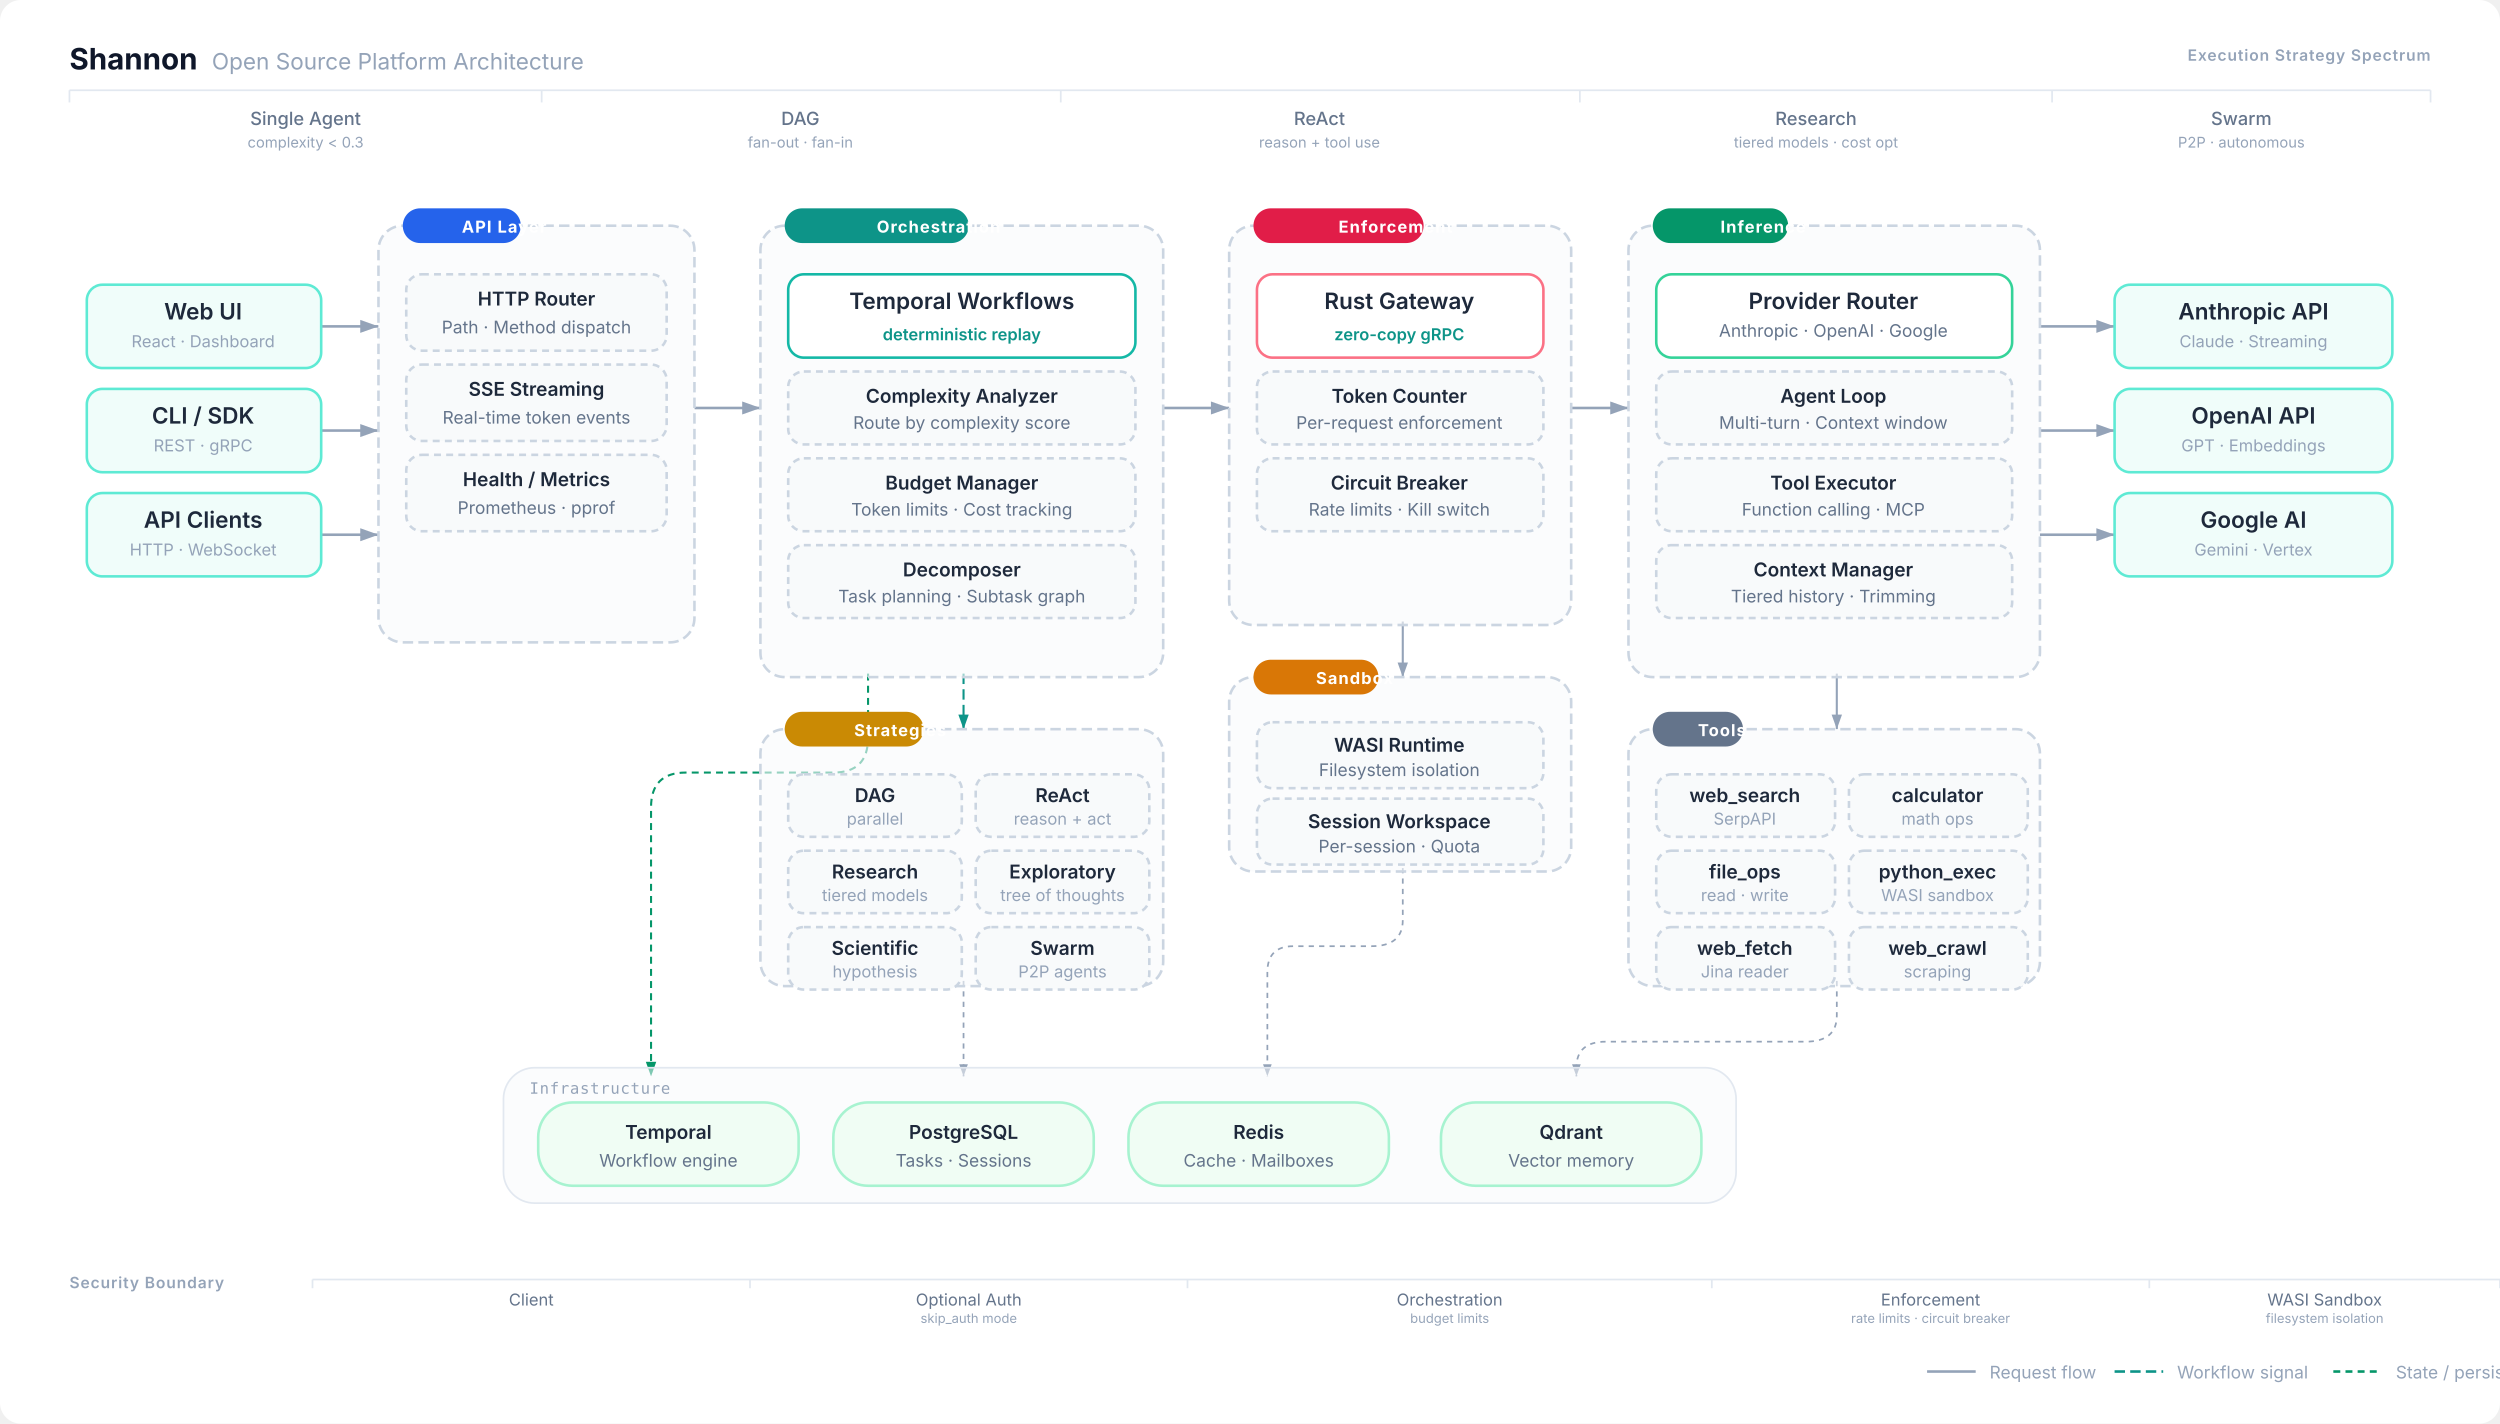
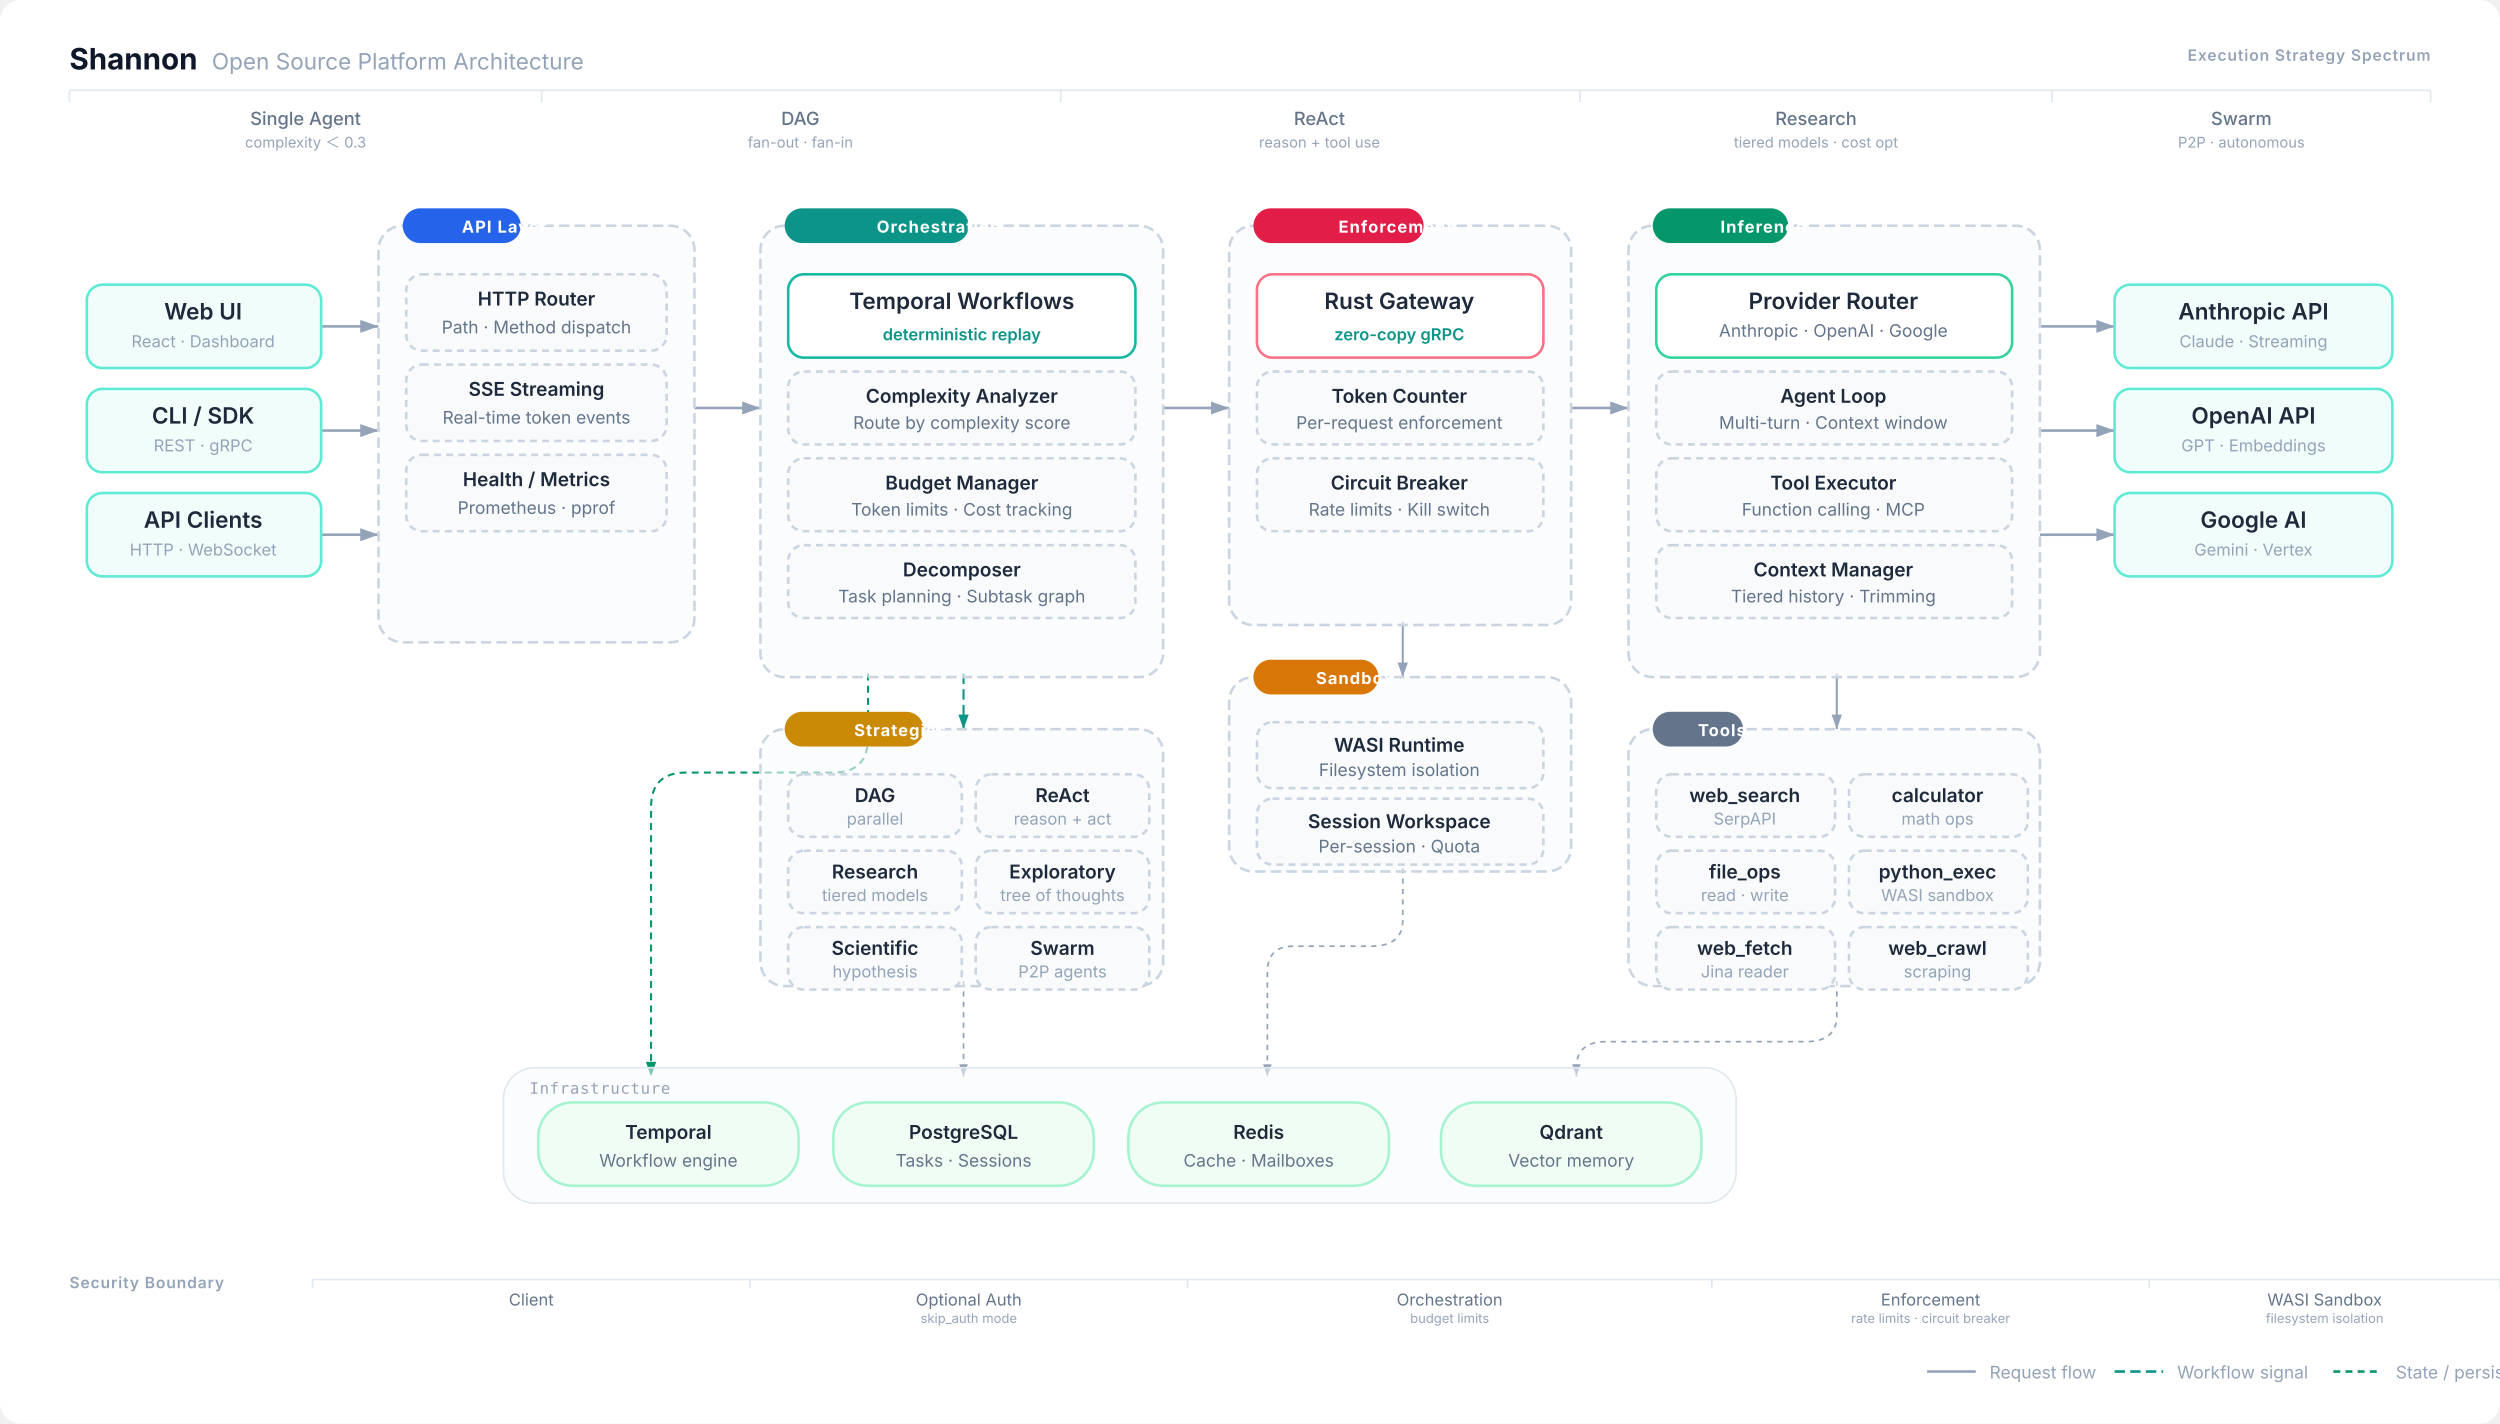
<svg xmlns="http://www.w3.org/2000/svg" viewBox="0 0 1440 820">
  <defs>
    <style>
      .title { font: 700 17px -apple-system, 'Inter', 'Segoe UI', sans-serif; fill: #0f172a; }
      .title-sub { font: 400 13px -apple-system, 'Inter', sans-serif; fill: #94a3b8; }
      .tag { font: 700 9.5px -apple-system, 'Inter', sans-serif; fill: #fff; letter-spacing: 0.6px; text-transform: uppercase; }
      .box-text { font: 600 13px -apple-system, 'Inter', sans-serif; fill: #1e293b; text-anchor: middle; }
      .box-text-sm { font: 600 11px -apple-system, 'Inter', sans-serif; fill: #1e293b; text-anchor: middle; }
      .box-text-white { font: 600 13px -apple-system, 'Inter', sans-serif; fill: #fff; text-anchor: middle; }
      .sub { font: 400 10px -apple-system, 'Inter', sans-serif; fill: #64748b; text-anchor: middle; }
      .sub-white { font: 400 10px -apple-system, 'Inter', sans-serif; fill: rgba(255,255,255,0.8); text-anchor: middle; }
      .tech { font: 400 9.5px -apple-system, 'Inter', sans-serif; fill: #94a3b8; text-anchor: middle; }
      .metric { font: 600 9.5px -apple-system, 'Inter', sans-serif; fill: #0d9488; text-anchor: middle; }
      .spectrum-text { font: 500 10.5px -apple-system, 'Inter', sans-serif; fill: #64748b; text-anchor: middle; }
      .spectrum-label { font: 400 8.5px -apple-system, 'Inter', sans-serif; fill: #94a3b8; text-anchor: middle; }
      .spectrum-title { font: 600 9px -apple-system, 'Inter', sans-serif; fill: #94a3b8; letter-spacing: 0.5px; text-transform: uppercase; text-anchor: end; }
      .sec-title { font: 600 9px -apple-system, 'Inter', sans-serif; fill: #94a3b8; letter-spacing: 0.5px; text-transform: uppercase; }
      .sec-text { font: 400 9.5px -apple-system, 'Inter', sans-serif; fill: #64748b; text-anchor: middle; }
      .sec-sub { font: 400 7.5px -apple-system, 'Inter', sans-serif; fill: #94a3b8; text-anchor: middle; }
      .infra-label { font: 500 9px 'SF Mono', 'Menlo', monospace; fill: #94a3b8; letter-spacing: 0.4px; }
      .legend-text { font: 400 10px -apple-system, 'Inter', sans-serif; fill: #94a3b8; }
    </style>
    <marker id="ah" markerWidth="7" markerHeight="5" refX="7" refY="2.5" orient="auto">
      <polygon points="0 0, 7 2.5, 0 5" fill="#94a3b8" />
    </marker>
    <marker id="ah-signal" markerWidth="7" markerHeight="5" refX="7" refY="2.5" orient="auto">
      <polygon points="0 0, 7 2.5, 0 5" fill="#0d9488" />
    </marker>
    <marker id="ah-state" markerWidth="7" markerHeight="5" refX="7" refY="2.5" orient="auto">
      <polygon points="0 0, 7 2.5, 0 5" fill="#059669" />
    </marker>
  </defs>
  <rect width="1440" height="820" fill="#ffffff" rx="12" />
  <text x="40" y="40" class="title">Shannon</text>
  <text x="122" y="40" class="title-sub">Open Source Platform Architecture</text>
  <text x="1400" y="35" class="spectrum-title">Execution Strategy Spectrum</text>
  <g transform="translate(40, 52)">
    <line x1="0" y1="0" x2="1360" y2="0" stroke="#e2e8f0" stroke-width="1" />
    <line x1="0" y1="0" x2="0" y2="7" stroke="#e2e8f0" stroke-width="1" />
    <line x1="272" y1="0" x2="272" y2="7" stroke="#e2e8f0" stroke-width="1" />
    <line x1="571" y1="0" x2="571" y2="7" stroke="#e2e8f0" stroke-width="1" />
    <line x1="870" y1="0" x2="870" y2="7" stroke="#e2e8f0" stroke-width="1" />
    <line x1="1142" y1="0" x2="1142" y2="7" stroke="#e2e8f0" stroke-width="1" />
    <line x1="1360" y1="0" x2="1360" y2="7" stroke="#e2e8f0" stroke-width="1" />
    <text x="136" y="20" class="spectrum-text">Single Agent</text>
-     <text x="136" y="33" class="spectrum-label">complexity &lt; 0.3</text>
+     <text x="136" y="33" class="spectrum-label">complexity ＜ 0.3</text>
    <text x="421" y="20" class="spectrum-text">DAG</text>
    <text x="421" y="33" class="spectrum-label">fan-out · fan-in</text>
    <text x="720" y="20" class="spectrum-text">ReAct</text>
    <text x="720" y="33" class="spectrum-label">reason + tool use</text>
    <text x="1006" y="20" class="spectrum-text">Research</text>
    <text x="1006" y="33" class="spectrum-label">tiered models · cost opt</text>
    <text x="1251" y="20" class="spectrum-text">Swarm</text>
    <text x="1251" y="33" class="spectrum-label">P2P · autonomous</text>
  </g>
  <line x1="185" y1="188" x2="218" y2="188" stroke="#94a3b8" stroke-width="1.5" marker-end="url(#ah)" />
  <line x1="185" y1="248" x2="218" y2="248" stroke="#94a3b8" stroke-width="1.5" marker-end="url(#ah)" />
  <line x1="185" y1="308" x2="218" y2="308" stroke="#94a3b8" stroke-width="1.5" marker-end="url(#ah)" />
  <line x1="400" y1="235" x2="438" y2="235" stroke="#94a3b8" stroke-width="1.5" marker-end="url(#ah)" />
  <line x1="670" y1="235" x2="708" y2="235" stroke="#94a3b8" stroke-width="1.5" marker-end="url(#ah)" />
  <line x1="905" y1="235" x2="938" y2="235" stroke="#94a3b8" stroke-width="1.5" marker-end="url(#ah)" />
  <line x1="1175" y1="188" x2="1218" y2="188" stroke="#94a3b8" stroke-width="1.5" marker-end="url(#ah)" />
  <line x1="1175" y1="248" x2="1218" y2="248" stroke="#94a3b8" stroke-width="1.5" marker-end="url(#ah)" />
  <line x1="1175" y1="308" x2="1218" y2="308" stroke="#94a3b8" stroke-width="1.5" marker-end="url(#ah)" />
  <line x1="555" y1="388" x2="555" y2="420" stroke="#0d9488" stroke-width="1.2" stroke-dasharray="6,3" marker-end="url(#ah-signal)" />
  <line x1="808" y1="358" x2="808" y2="390" stroke="#94a3b8" stroke-width="1.2" marker-end="url(#ah)" />
  <line x1="1058" y1="388" x2="1058" y2="420" stroke="#94a3b8" stroke-width="1.2" marker-end="url(#ah)" />
  <path d="M 500 388 L 500 425 Q 500 445, 480 445 L 395 445 Q 375 445, 375 465 L 375 620" stroke="#059669" stroke-width="1.2" stroke-dasharray="4,3" fill="none" marker-end="url(#ah-state)" />
  <path d="M 555 565 L 555 620" stroke="#94a3b8" stroke-width="1" stroke-dasharray="3,3" fill="none" marker-end="url(#ah)" />
  <path d="M 808 500 L 808 530 Q 808 545, 790 545 L 745 545 Q 730 545, 730 560 L 730 620" stroke="#94a3b8" stroke-width="1" stroke-dasharray="3,3" fill="none" marker-end="url(#ah)" />
  <path d="M 1058 565 L 1058 585 Q 1058 600, 1040 600 L 925 600 Q 908 600, 908 615 L 908 620" stroke="#94a3b8" stroke-width="1" stroke-dasharray="3,3" fill="none" marker-end="url(#ah)" />
  <rect x="50" y="164" width="135" height="48" fill="#f0fdfa" stroke="#5eead4" stroke-width="1.5" rx="9" />
  <text x="117" y="184" class="box-text">Web UI</text>
  <text x="117" y="200" class="tech">React · Dashboard</text>
  <rect x="50" y="224" width="135" height="48" fill="#f0fdfa" stroke="#5eead4" stroke-width="1.5" rx="9" />
  <text x="117" y="244" class="box-text">CLI / SDK</text>
  <text x="117" y="260" class="tech">REST · gRPC</text>
  <rect x="50" y="284" width="135" height="48" fill="#f0fdfa" stroke="#5eead4" stroke-width="1.5" rx="9" />
  <text x="117" y="304" class="box-text">API Clients</text>
  <text x="117" y="320" class="tech">HTTP · WebSocket</text>
  <rect x="218" y="130" width="182" height="240" fill="rgba(248,250,252,0.6)" stroke="#cbd5e1" stroke-width="1.5" stroke-dasharray="6,3" rx="14" />
  <rect x="232" y="120" width="68" height="20" fill="#2563eb" rx="10" />
  <text x="266" y="134" class="tag">API Layer</text>
  <rect x="234" y="158" width="150" height="44" fill="#f8fafb" stroke="#cbd5e1" stroke-width="1.5" stroke-dasharray="4,3" rx="9" />
  <text x="309" y="176" class="box-text-sm">HTTP Router</text>
  <text x="309" y="192" class="sub">Path · Method dispatch</text>
  <rect x="234" y="210" width="150" height="44" fill="#f8fafb" stroke="#cbd5e1" stroke-width="1.5" stroke-dasharray="4,3" rx="9" />
  <text x="309" y="228" class="box-text-sm">SSE Streaming</text>
  <text x="309" y="244" class="sub">Real-time token events</text>
  <rect x="234" y="262" width="150" height="44" fill="#f8fafb" stroke="#cbd5e1" stroke-width="1.5" stroke-dasharray="4,3" rx="9" />
  <text x="309" y="280" class="box-text-sm">Health / Metrics</text>
  <text x="309" y="296" class="sub">Prometheus · pprof</text>
  <rect x="438" y="130" width="232" height="260" fill="rgba(248,250,252,0.6)" stroke="#cbd5e1" stroke-width="1.5" stroke-dasharray="6,3" rx="14" />
  <rect x="452" y="120" width="106" height="20" fill="#0d9488" rx="10" />
  <text x="505" y="134" class="tag">Orchestration</text>
  <rect x="454" y="158" width="200" height="48" fill="#fff" stroke="#14b8a6" stroke-width="1.5" rx="9" />
  <text x="554" y="178" class="box-text">Temporal Workflows</text>
  <text x="554" y="196" class="metric">deterministic replay</text>
  <rect x="454" y="214" width="200" height="42" fill="#f8fafb" stroke="#cbd5e1" stroke-width="1.5" stroke-dasharray="4,3" rx="9" />
  <text x="554" y="232" class="box-text-sm">Complexity Analyzer</text>
  <text x="554" y="247" class="sub">Route by complexity score</text>
  <rect x="454" y="264" width="200" height="42" fill="#f8fafb" stroke="#cbd5e1" stroke-width="1.5" stroke-dasharray="4,3" rx="9" />
  <text x="554" y="282" class="box-text-sm">Budget Manager</text>
  <text x="554" y="297" class="sub">Token limits · Cost tracking</text>
  <rect x="454" y="314" width="200" height="42" fill="#f8fafb" stroke="#cbd5e1" stroke-width="1.5" stroke-dasharray="4,3" rx="9" />
  <text x="554" y="332" class="box-text-sm">Decomposer</text>
  <text x="554" y="347" class="sub">Task planning · Subtask graph</text>
  <rect x="708" y="130" width="197" height="230" fill="rgba(248,250,252,0.6)" stroke="#cbd5e1" stroke-width="1.5" stroke-dasharray="6,3" rx="14" />
  <rect x="722" y="120" width="98" height="20" fill="#e11d48" rx="10" />
  <text x="771" y="134" class="tag">Enforcement</text>
  <rect x="724" y="158" width="165" height="48" fill="#fff" stroke="#fb7185" stroke-width="1.5" rx="9" />
  <text x="806" y="178" class="box-text">Rust Gateway</text>
  <text x="806" y="196" class="metric">zero-copy gRPC</text>
  <rect x="724" y="214" width="165" height="42" fill="#f8fafb" stroke="#cbd5e1" stroke-width="1.5" stroke-dasharray="4,3" rx="9" />
  <text x="806" y="232" class="box-text-sm">Token Counter</text>
  <text x="806" y="247" class="sub">Per-request enforcement</text>
  <rect x="724" y="264" width="165" height="42" fill="#f8fafb" stroke="#cbd5e1" stroke-width="1.5" stroke-dasharray="4,3" rx="9" />
  <text x="806" y="282" class="box-text-sm">Circuit Breaker</text>
  <text x="806" y="297" class="sub">Rate limits · Kill switch</text>
  <rect x="938" y="130" width="237" height="260" fill="rgba(248,250,252,0.6)" stroke="#cbd5e1" stroke-width="1.5" stroke-dasharray="6,3" rx="14" />
  <rect x="952" y="120" width="78" height="20" fill="#059669" rx="10" />
  <text x="991" y="134" class="tag">Inference</text>
  <rect x="954" y="158" width="205" height="48" fill="#fff" stroke="#34d399" stroke-width="1.5" rx="9" />
  <text x="1056" y="178" class="box-text">Provider Router</text>
  <text x="1056" y="194" class="sub">Anthropic · OpenAI · Google</text>
  <rect x="954" y="214" width="205" height="42" fill="#f8fafb" stroke="#cbd5e1" stroke-width="1.5" stroke-dasharray="4,3" rx="9" />
  <text x="1056" y="232" class="box-text-sm">Agent Loop</text>
  <text x="1056" y="247" class="sub">Multi-turn · Context window</text>
  <rect x="954" y="264" width="205" height="42" fill="#f8fafb" stroke="#cbd5e1" stroke-width="1.5" stroke-dasharray="4,3" rx="9" />
  <text x="1056" y="282" class="box-text-sm">Tool Executor</text>
  <text x="1056" y="297" class="sub">Function calling · MCP</text>
  <rect x="954" y="314" width="205" height="42" fill="#f8fafb" stroke="#cbd5e1" stroke-width="1.5" stroke-dasharray="4,3" rx="9" />
  <text x="1056" y="332" class="box-text-sm">Context Manager</text>
  <text x="1056" y="347" class="sub">Tiered history · Trimming</text>
  <rect x="1218" y="164" width="160" height="48" fill="#f0fdfa" stroke="#5eead4" stroke-width="1.5" rx="9" />
  <text x="1298" y="184" class="box-text">Anthropic API</text>
  <text x="1298" y="200" class="tech">Claude · Streaming</text>
  <rect x="1218" y="224" width="160" height="48" fill="#f0fdfa" stroke="#5eead4" stroke-width="1.5" rx="9" />
  <text x="1298" y="244" class="box-text">OpenAI API</text>
  <text x="1298" y="260" class="tech">GPT · Embeddings</text>
  <rect x="1218" y="284" width="160" height="48" fill="#f0fdfa" stroke="#5eead4" stroke-width="1.5" rx="9" />
  <text x="1298" y="304" class="box-text">Google AI</text>
  <text x="1298" y="320" class="tech">Gemini · Vertex</text>
  <rect x="438" y="420" width="232" height="148" fill="rgba(248,250,252,0.6)" stroke="#cbd5e1" stroke-width="1.5" stroke-dasharray="6,3" rx="14" />
  <rect x="452" y="410" width="80" height="20" fill="#ca8a04" rx="10" />
  <text x="492" y="424" class="tag">Strategies</text>
  <rect x="454" y="446" width="100" height="36" fill="#f8fafb" stroke="#cbd5e1" stroke-width="1.5" stroke-dasharray="4,3" rx="9" />
  <text x="504" y="462" class="box-text-sm">DAG</text>
  <text x="504" y="475" class="tech">parallel</text>
  <rect x="562" y="446" width="100" height="36" fill="#f8fafb" stroke="#cbd5e1" stroke-width="1.5" stroke-dasharray="4,3" rx="9" />
  <text x="612" y="462" class="box-text-sm">ReAct</text>
  <text x="612" y="475" class="tech">reason + act</text>
  <rect x="454" y="490" width="100" height="36" fill="#f8fafb" stroke="#cbd5e1" stroke-width="1.5" stroke-dasharray="4,3" rx="9" />
  <text x="504" y="506" class="box-text-sm">Research</text>
  <text x="504" y="519" class="tech">tiered models</text>
  <rect x="562" y="490" width="100" height="36" fill="#f8fafb" stroke="#cbd5e1" stroke-width="1.5" stroke-dasharray="4,3" rx="9" />
  <text x="612" y="506" class="box-text-sm">Exploratory</text>
  <text x="612" y="519" class="tech">tree of thoughts</text>
  <rect x="454" y="534" width="100" height="36" fill="#f8fafb" stroke="#cbd5e1" stroke-width="1.5" stroke-dasharray="4,3" rx="9" />
  <text x="504" y="550" class="box-text-sm">Scientific</text>
  <text x="504" y="563" class="tech">hypothesis</text>
  <rect x="562" y="534" width="100" height="36" fill="#f8fafb" stroke="#cbd5e1" stroke-width="1.5" stroke-dasharray="4,3" rx="9" />
  <text x="612" y="550" class="box-text-sm">Swarm</text>
  <text x="612" y="563" class="tech">P2P agents</text>
  <rect x="708" y="390" width="197" height="112" fill="rgba(248,250,252,0.6)" stroke="#cbd5e1" stroke-width="1.5" stroke-dasharray="6,3" rx="14" />
  <rect x="722" y="380" width="72" height="20" fill="#d97706" rx="10" />
  <text x="758" y="394" class="tag">Sandbox</text>
  <rect x="724" y="416" width="165" height="38" fill="#f8fafb" stroke="#cbd5e1" stroke-width="1.5" stroke-dasharray="4,3" rx="9" />
  <text x="806" y="433" class="box-text-sm">WASI Runtime</text>
  <text x="806" y="447" class="sub">Filesystem isolation</text>
  <rect x="724" y="460" width="165" height="38" fill="#f8fafb" stroke="#cbd5e1" stroke-width="1.5" stroke-dasharray="4,3" rx="9" />
  <text x="806" y="477" class="box-text-sm">Session Workspace</text>
  <text x="806" y="491" class="sub">Per-session · Quota</text>
  <rect x="938" y="420" width="237" height="148" fill="rgba(248,250,252,0.6)" stroke="#cbd5e1" stroke-width="1.5" stroke-dasharray="6,3" rx="14" />
  <rect x="952" y="410" width="52" height="20" fill="#64748b" rx="10" />
  <text x="978" y="424" class="tag">Tools</text>
  <rect x="954" y="446" width="103" height="36" fill="#f8fafb" stroke="#cbd5e1" stroke-width="1.5" stroke-dasharray="4,3" rx="9" />
  <text x="1005" y="462" class="box-text-sm">web_search</text>
  <text x="1005" y="475" class="tech">SerpAPI</text>
  <rect x="1065" y="446" width="103" height="36" fill="#f8fafb" stroke="#cbd5e1" stroke-width="1.5" stroke-dasharray="4,3" rx="9" />
  <text x="1116" y="462" class="box-text-sm">calculator</text>
  <text x="1116" y="475" class="tech">math ops</text>
  <rect x="954" y="490" width="103" height="36" fill="#f8fafb" stroke="#cbd5e1" stroke-width="1.5" stroke-dasharray="4,3" rx="9" />
  <text x="1005" y="506" class="box-text-sm">file_ops</text>
  <text x="1005" y="519" class="tech">read · write</text>
  <rect x="1065" y="490" width="103" height="36" fill="#f8fafb" stroke="#cbd5e1" stroke-width="1.5" stroke-dasharray="4,3" rx="9" />
  <text x="1116" y="506" class="box-text-sm">python_exec</text>
  <text x="1116" y="519" class="tech">WASI sandbox</text>
  <rect x="954" y="534" width="103" height="36" fill="#f8fafb" stroke="#cbd5e1" stroke-width="1.5" stroke-dasharray="4,3" rx="9" />
  <text x="1005" y="550" class="box-text-sm">web_fetch</text>
  <text x="1005" y="563" class="tech">Jina reader</text>
  <rect x="1065" y="534" width="103" height="36" fill="#f8fafb" stroke="#cbd5e1" stroke-width="1.5" stroke-dasharray="4,3" rx="9" />
  <text x="1116" y="550" class="box-text-sm">web_crawl</text>
  <text x="1116" y="563" class="tech">scraping</text>
  <rect x="290" y="615" width="710" height="78" fill="rgba(248,250,252,0.5)" stroke="#e2e8f0" stroke-width="1" rx="18" />
  <text x="305" y="630" class="infra-label">Infrastructure</text>
  <rect x="310" y="635" width="150" height="48" fill="#f0fdf4" stroke="#a7f3d0" stroke-width="1.5" rx="20" />
  <text x="385" y="656" class="box-text-sm">Temporal</text>
  <text x="385" y="672" class="sub">Workflow engine</text>
  <rect x="480" y="635" width="150" height="48" fill="#f0fdf4" stroke="#a7f3d0" stroke-width="1.5" rx="20" />
  <text x="555" y="656" class="box-text-sm">PostgreSQL</text>
  <text x="555" y="672" class="sub">Tasks · Sessions</text>
  <rect x="650" y="635" width="150" height="48" fill="#f0fdf4" stroke="#a7f3d0" stroke-width="1.5" rx="20" />
  <text x="725" y="656" class="box-text-sm">Redis</text>
  <text x="725" y="672" class="sub">Cache · Mailboxes</text>
  <rect x="830" y="635" width="150" height="48" fill="#f0fdf4" stroke="#a7f3d0" stroke-width="1.5" rx="20" />
  <text x="905" y="656" class="box-text-sm">Qdrant</text>
  <text x="905" y="672" class="sub">Vector memory</text>
  <g transform="translate(40, 730)">
    <text x="0" y="12" class="sec-title">Security Boundary</text>
    <line x1="140" y1="7" x2="1400" y2="7" stroke="#e2e8f0" stroke-width="1" />
    <line x1="140" y1="7" x2="140" y2="12" stroke="#e2e8f0" stroke-width="1" />
    <line x1="392" y1="7" x2="392" y2="12" stroke="#e2e8f0" stroke-width="1" />
    <line x1="644" y1="7" x2="644" y2="12" stroke="#e2e8f0" stroke-width="1" />
    <line x1="946" y1="7" x2="946" y2="12" stroke="#e2e8f0" stroke-width="1" />
    <line x1="1198" y1="7" x2="1198" y2="12" stroke="#e2e8f0" stroke-width="1" />
    <line x1="1400" y1="7" x2="1400" y2="12" stroke="#e2e8f0" stroke-width="1" />
    <text x="266" y="22" class="sec-text">Client</text>
    <text x="518" y="22" class="sec-text">Optional Auth</text>
    <text x="518" y="32" class="sec-sub">skip_auth mode</text>
    <text x="795" y="22" class="sec-text">Orchestration</text>
    <text x="795" y="32" class="sec-sub">budget limits</text>
    <text x="1072" y="22" class="sec-text">Enforcement</text>
    <text x="1072" y="32" class="sec-sub">rate limits · circuit breaker</text>
    <text x="1299" y="22" class="sec-text">WASI Sandbox</text>
    <text x="1299" y="32" class="sec-sub">filesystem isolation</text>
  </g>
  <g transform="translate(1110, 790)">
    <line x1="0" y1="0" x2="28" y2="0" stroke="#94a3b8" stroke-width="1.5" />
    <text x="36" y="4" class="legend-text">Request flow</text>
    <line x1="108" y1="0" x2="136" y2="0" stroke="#0d9488" stroke-width="1.5" stroke-dasharray="6,3" />
    <text x="144" y="4" class="legend-text">Workflow signal</text>
    <line x1="234" y1="0" x2="262" y2="0" stroke="#059669" stroke-width="1.5" stroke-dasharray="4,3" />
    <text x="270" y="4" class="legend-text">State / persistence</text>
  </g>
</svg>
